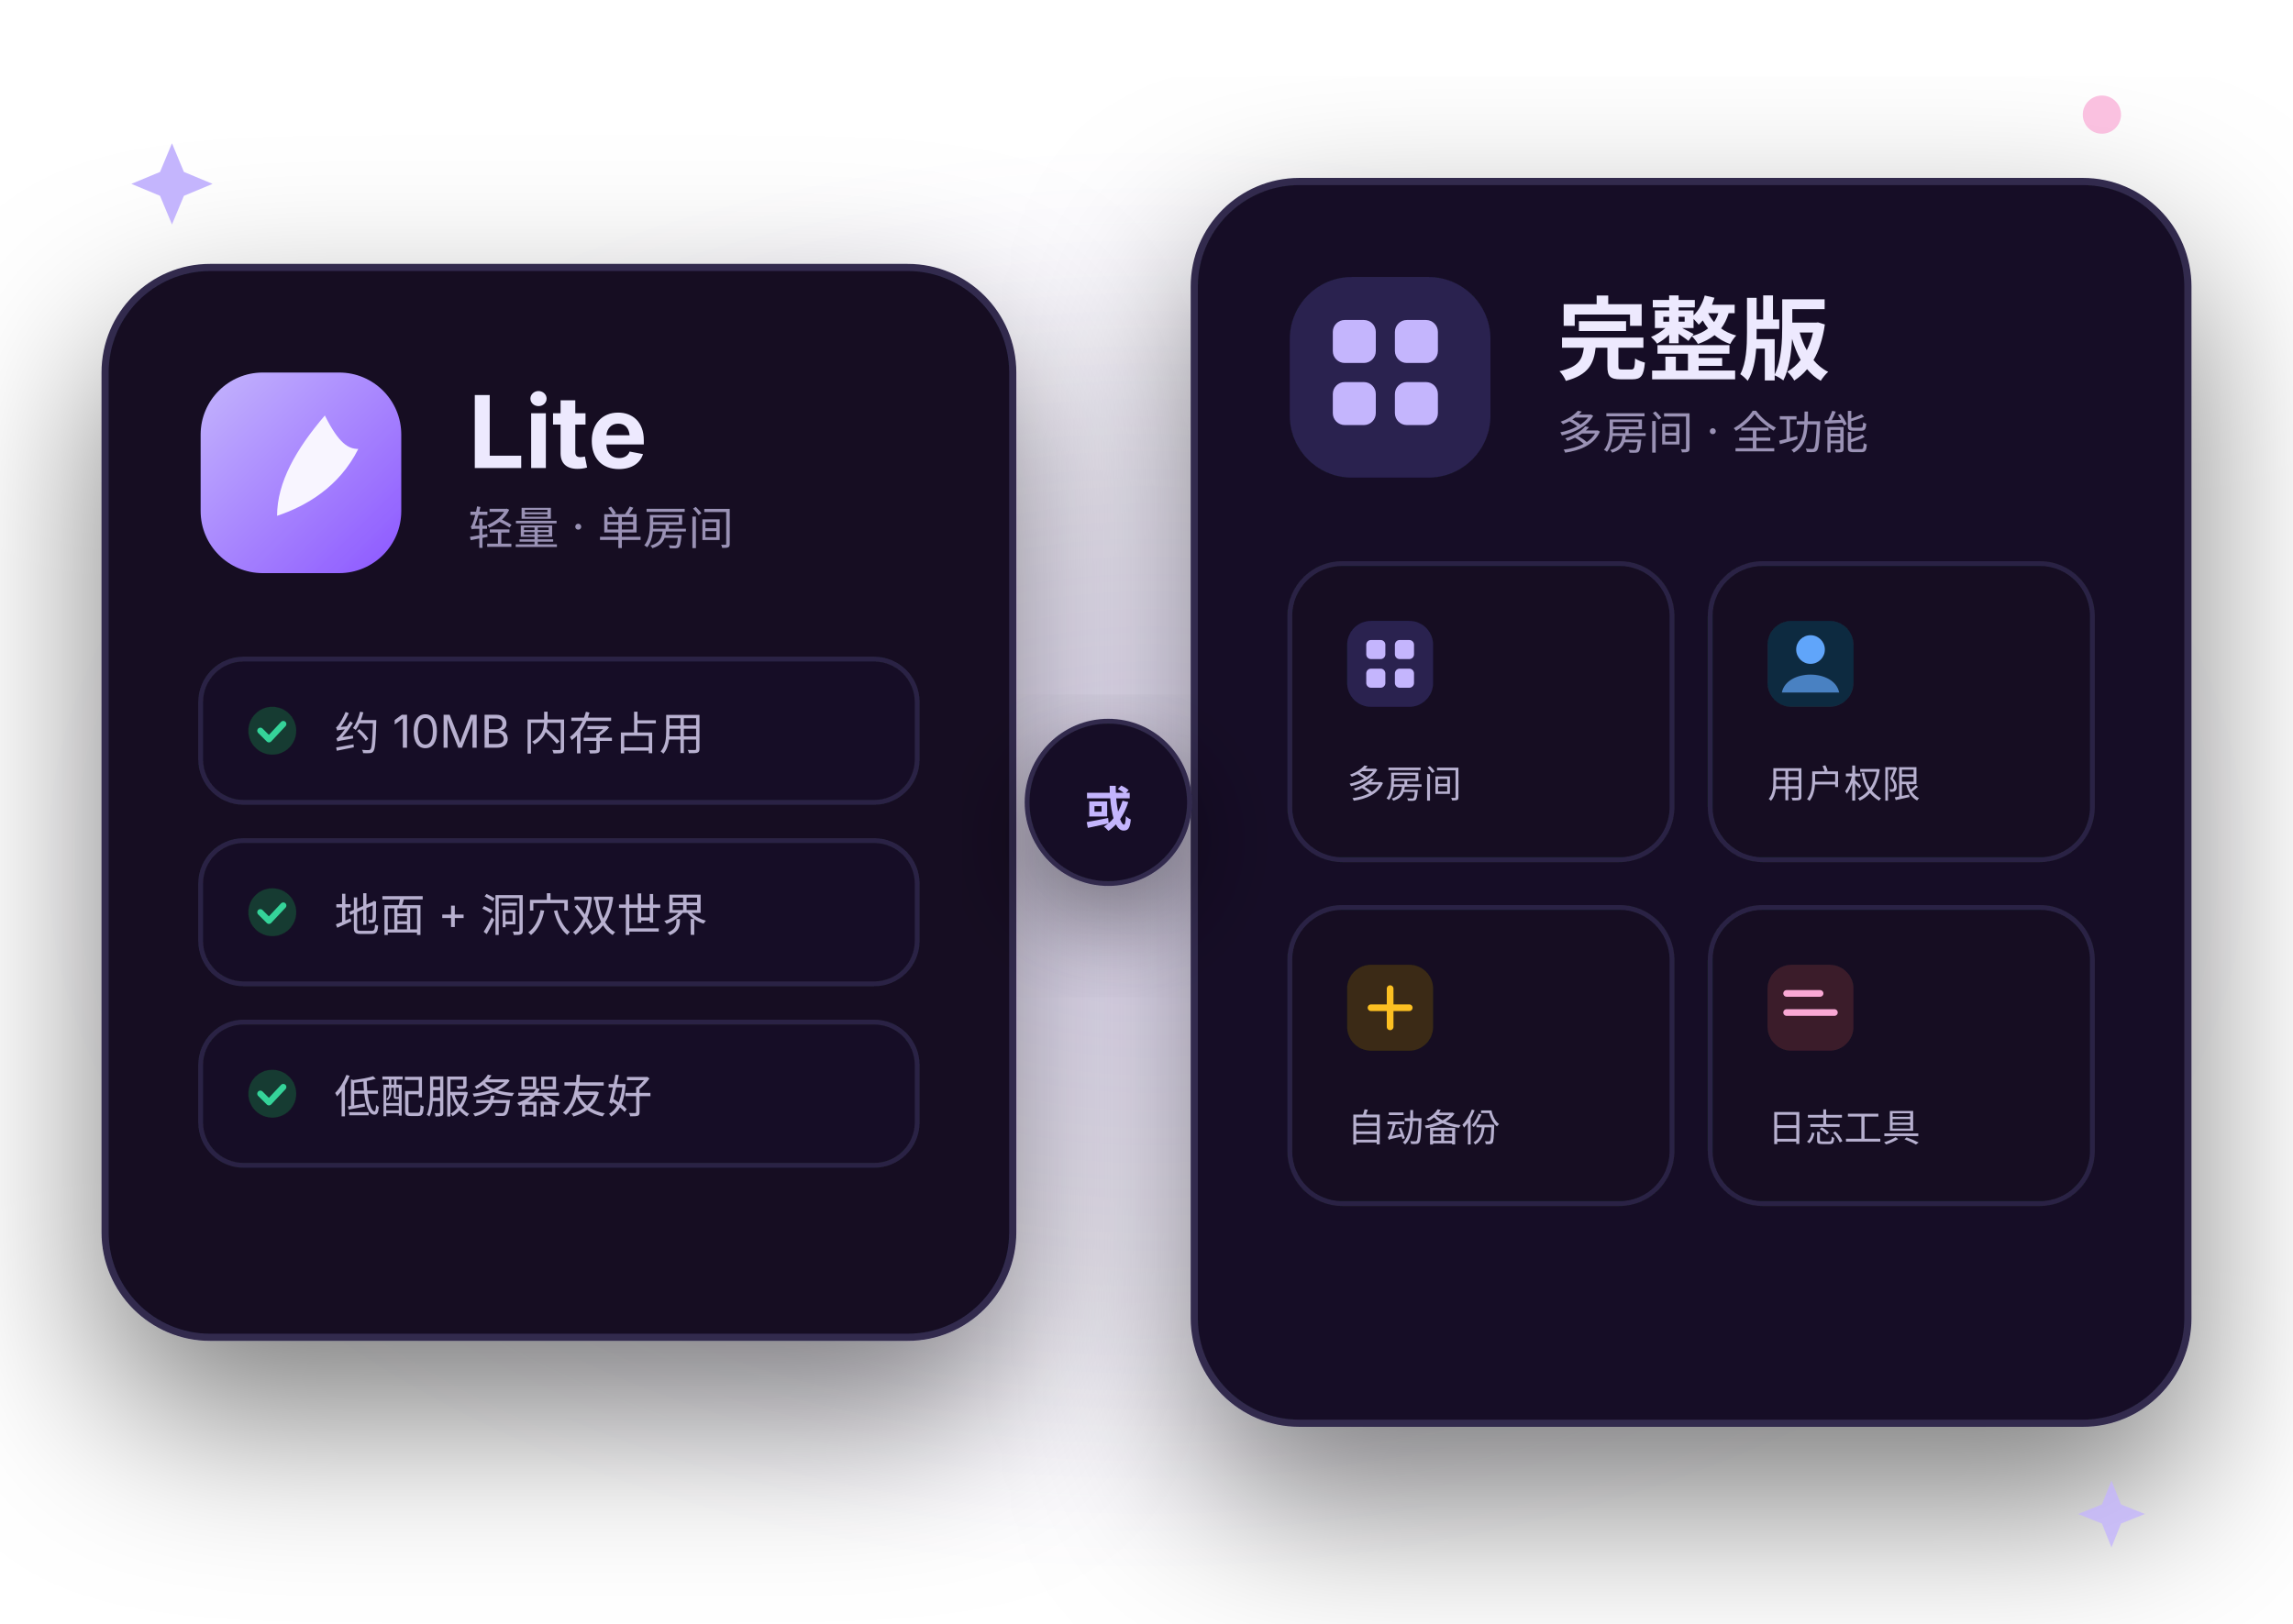
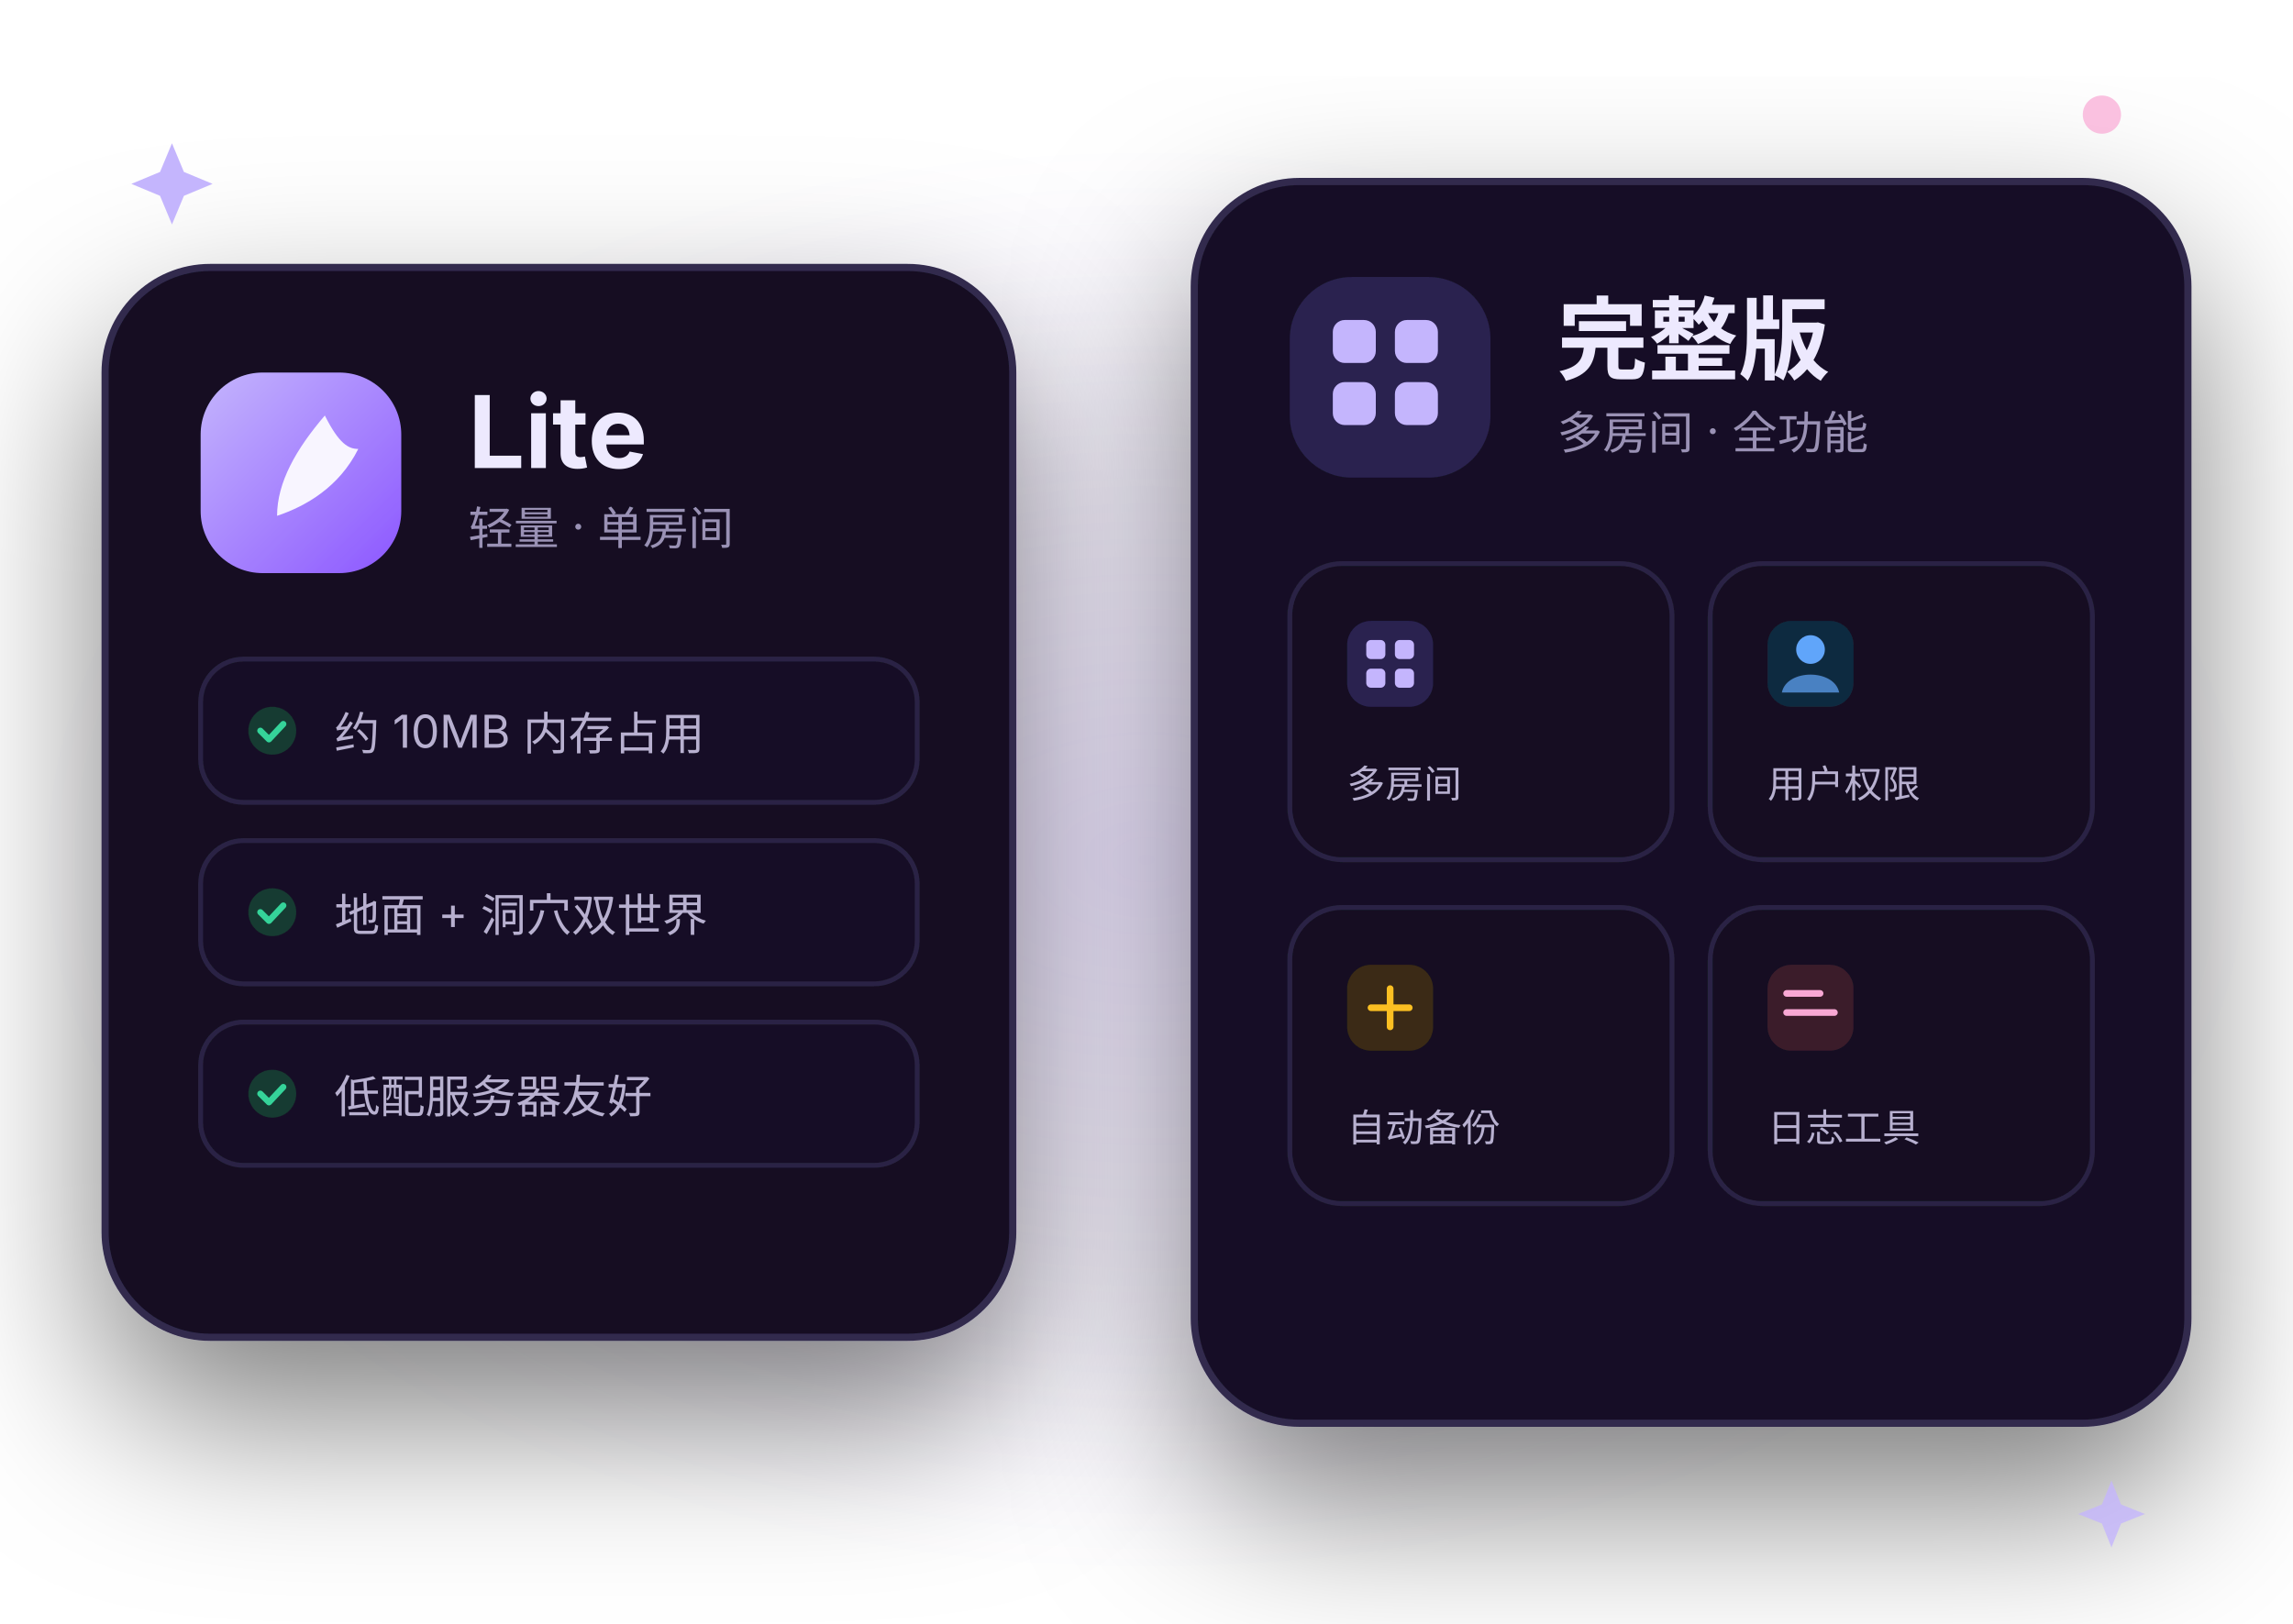
<svg xmlns="http://www.w3.org/2000/svg" viewBox="0 0 480 340" role="img" aria-labelledby="title">
  <defs>
    <linearGradient id="brand" x1="0" y1="0" x2="1" y2="1">
      <stop offset="0" stop-color="#C4B5FD" />
      <stop offset="1" stop-color="#8C57FF" />
    </linearGradient>
    <radialGradient id="glow" cx="50%" cy="50%" r="50%">
      <stop offset="0" stop-color="#8C57FF" stop-opacity=".16" />
      <stop offset="1" stop-color="#8C57FF" stop-opacity="0" />
    </radialGradient>
    <filter id="shadow" x="-40%" y="-40%" width="180%" height="200%">
      <feDropShadow dx="0" dy="16" stdDeviation="18" flood-color="#000000" flood-opacity=".5" />
    </filter>
    <filter id="soft" x="-40%" y="-40%" width="190%" height="210%">
      <feDropShadow dx="0" dy="8" stdDeviation="10" flood-color="#000000" flood-opacity=".45" />
    </filter>
  </defs>
  <ellipse cx="240" cy="180" rx="230" ry="150" fill="url(#glow)" />
  <g filter="url(#shadow)">
    <rect x="22" y="56" width="190" height="224" rx="22" fill="#130F22" stroke="#322A4E" stroke-width="1.5" />
    <rect x="42" y="78" width="42" height="42" rx="13" fill="url(#brand)" />
    <path d="M68 87c-6 7-10 14-10 21 6-2 13-6 17-14-2 0-4-1-7-7z" fill="#F8F5FF" />
    <text x="98" y="98" font-family="Inter, 'PingFang SC', 'Microsoft YaHei', system-ui, sans-serif" font-size="21" font-weight="700" fill="#EDE9FE">Lite</text>
    <text x="98" y="114" font-family="Inter, 'PingFang SC', 'Microsoft YaHei', system-ui, sans-serif" font-size="9.5" fill="#9A91B5">轻量 · 单房间</text>
    <rect x="42" y="138" width="150" height="30" rx="9" fill="#171126" stroke="#2C2444" />
    <circle cx="57" cy="153" r="5" fill="#123B31" />
    <path d="M54.5 153l1.8 1.8 3-3.2" fill="none" stroke="#34D399" stroke-width="1.3" stroke-linecap="round" stroke-linejoin="round" />
    <text x="70" y="157" font-family="Inter, 'PingFang SC', 'Microsoft YaHei', system-ui, sans-serif" font-size="9.5" fill="#B8B0D0">约 10MB 内存占用</text>
    <rect x="42" y="176" width="150" height="30" rx="9" fill="#171126" stroke="#2C2444" />
    <circle cx="57" cy="191" r="5" fill="#123B31" />
    <path d="M54.5 191l1.8 1.8 3-3.2" fill="none" stroke="#34D399" stroke-width="1.3" stroke-linecap="round" stroke-linejoin="round" />
    <text x="70" y="195" font-family="Inter, 'PingFang SC', 'Microsoft YaHei', system-ui, sans-serif" font-size="9.5" fill="#B8B0D0">地面 + 洞穴双世界</text>
    <rect x="42" y="214" width="150" height="30" rx="9" fill="#171126" stroke="#2C2444" />
    <circle cx="57" cy="229" r="5" fill="#123B31" />
    <path d="M54.5 229l1.8 1.8 3-3.2" fill="none" stroke="#34D399" stroke-width="1.3" stroke-linecap="round" stroke-linejoin="round" />
    <text x="70" y="233" font-family="Inter, 'PingFang SC', 'Microsoft YaHei', system-ui, sans-serif" font-size="9.5" fill="#B8B0D0">低配服务器友好</text>
  </g>
  <g filter="url(#shadow)">
    <rect x="250" y="38" width="208" height="260" rx="22" fill="#171126" stroke="#322A4E" stroke-width="1.5" />
    <rect x="270" y="58" width="42" height="42" rx="13" fill="#2A2150" />
    <rect x="279" y="67" width="9" height="9" rx="2.5" fill="#C4B5FD" />
    <rect x="292" y="67" width="9" height="9" rx="2.5" fill="#C4B5FD" />
    <rect x="279" y="80" width="9" height="9" rx="2.5" fill="#C4B5FD" />
    <rect x="292" y="80" width="9" height="9" rx="2.5" fill="#C4B5FD" />
    <text x="326" y="78" font-family="Inter, 'PingFang SC', 'Microsoft YaHei', system-ui, sans-serif" font-size="19" font-weight="700" fill="#EDE9FE">完整版</text>
    <text x="326" y="94" font-family="Inter, 'PingFang SC', 'Microsoft YaHei', system-ui, sans-serif" font-size="9.5" fill="#9A91B5">多房间 · 全功能</text>
    <rect x="270" y="118" width="80" height="62" rx="11" fill="#130F22" stroke="#2C2444" />
    <rect x="358" y="118" width="80" height="62" rx="11" fill="#130F22" stroke="#2C2444" />
    <rect x="270" y="190" width="80" height="62" rx="11" fill="#130F22" stroke="#2C2444" />
    <rect x="358" y="190" width="80" height="62" rx="11" fill="#130F22" stroke="#2C2444" />
    <g>
      <rect x="282" y="130" width="18" height="18" rx="5" fill="#2A2150" />
      <rect x="286" y="134" width="4" height="4" rx="1" fill="#C4B5FD" />
      <rect x="292" y="134" width="4" height="4" rx="1" fill="#C4B5FD" />
      <rect x="286" y="140" width="4" height="4" rx="1" fill="#C4B5FD" />
      <rect x="292" y="140" width="4" height="4" rx="1" fill="#C4B5FD" />
      <text x="282" y="167" font-family="Inter, 'PingFang SC', 'Microsoft YaHei', system-ui, sans-serif" font-size="8" fill="#B8B0D0">多房间</text>
    </g>
    <g>
      <rect x="370" y="130" width="18" height="18" rx="5" fill="#112A3F" />
      <circle cx="379" cy="136" r="3" fill="#60A5FA" />
      <path d="M373 145c1-5 11-5 12 0" fill="#60A5FA" opacity=".7" />
      <text x="370" y="167" font-family="Inter, 'PingFang SC', 'Microsoft YaHei', system-ui, sans-serif" font-size="8" fill="#B8B0D0">用户权限</text>
    </g>
    <g>
      <rect x="282" y="202" width="18" height="18" rx="5" fill="#3A2A12" />
      <path d="M291 207v8m-4-4h8" stroke="#FBBF24" stroke-width="1.4" stroke-linecap="round" />
      <text x="282" y="239" font-family="Inter, 'PingFang SC', 'Microsoft YaHei', system-ui, sans-serif" font-size="8" fill="#B8B0D0">自动备份</text>
    </g>
    <g>
      <rect x="370" y="202" width="18" height="18" rx="5" fill="#3A1B2B" />
      <path d="M374 212h10m-10-4h7" stroke="#F9A8D4" stroke-width="1.4" stroke-linecap="round" />
      <text x="370" y="239" font-family="Inter, 'PingFang SC', 'Microsoft YaHei', system-ui, sans-serif" font-size="8" fill="#B8B0D0">日志工具</text>
    </g>
  </g>
-   <circle cx="232" cy="168" r="17" fill="#171126" stroke="#322A4E" filter="url(#soft)" />
-   <text x="232" y="173" text-anchor="middle" font-family="Inter, 'PingFang SC', 'Microsoft YaHei', system-ui, sans-serif" font-size="10" font-weight="700" fill="#C4B5FD">或</text>
  <g fill="#C4B5FD">
    <path d="M36 30l2.5 6 6 2.5-6 2.5-2.5 6-2.5-6-6-2.5 6-2.5z" />
    <path d="M442 310l2 5 5 2-5 2-2 5-2-5-5-2 5-2z" opacity=".8" />
  </g>
  <circle cx="440" cy="24" r="4" fill="#F9A8D4" opacity=".7" />
</svg>
